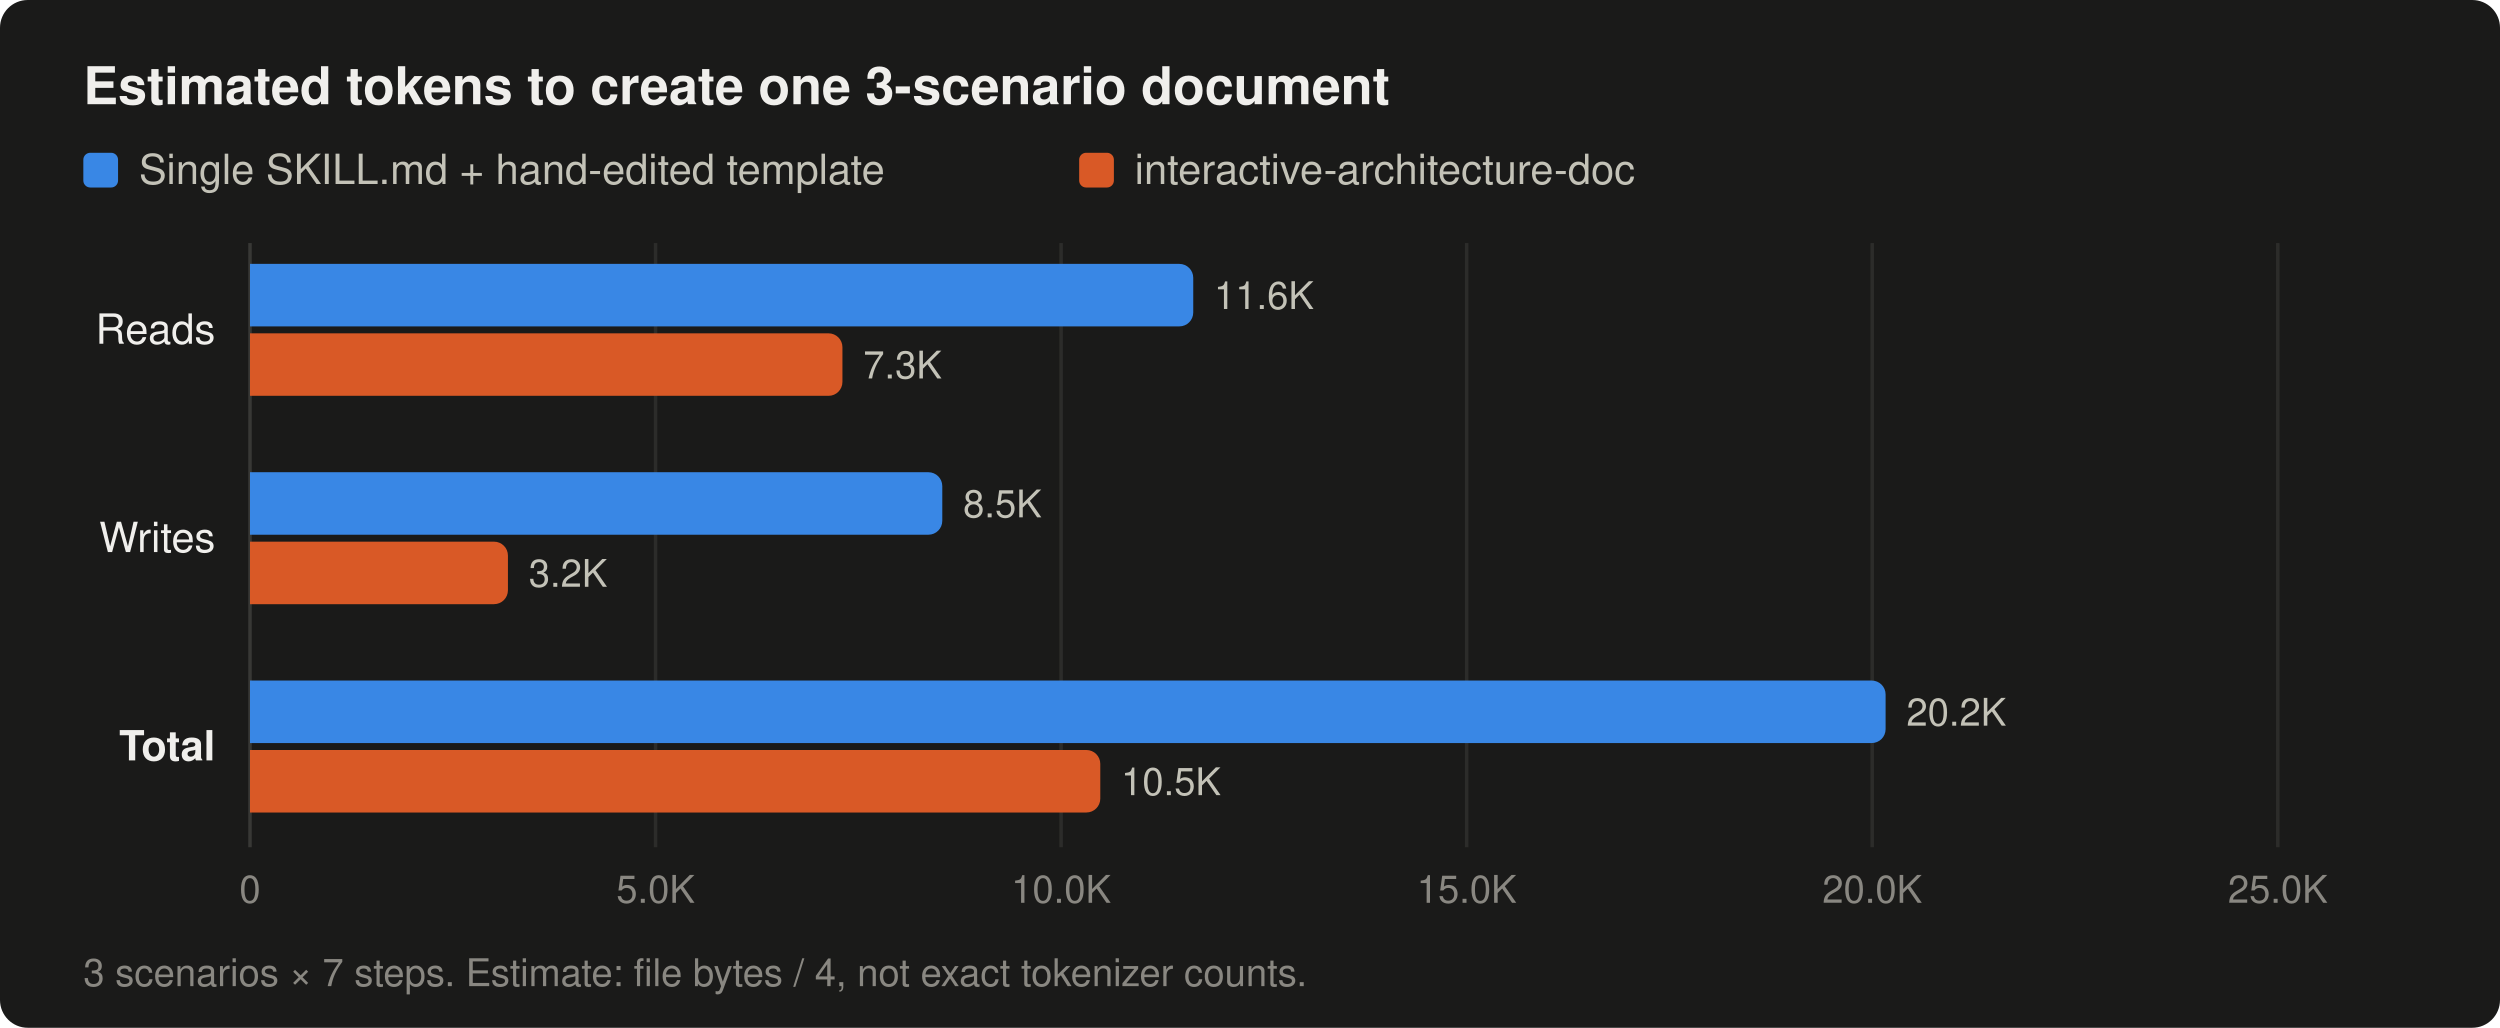
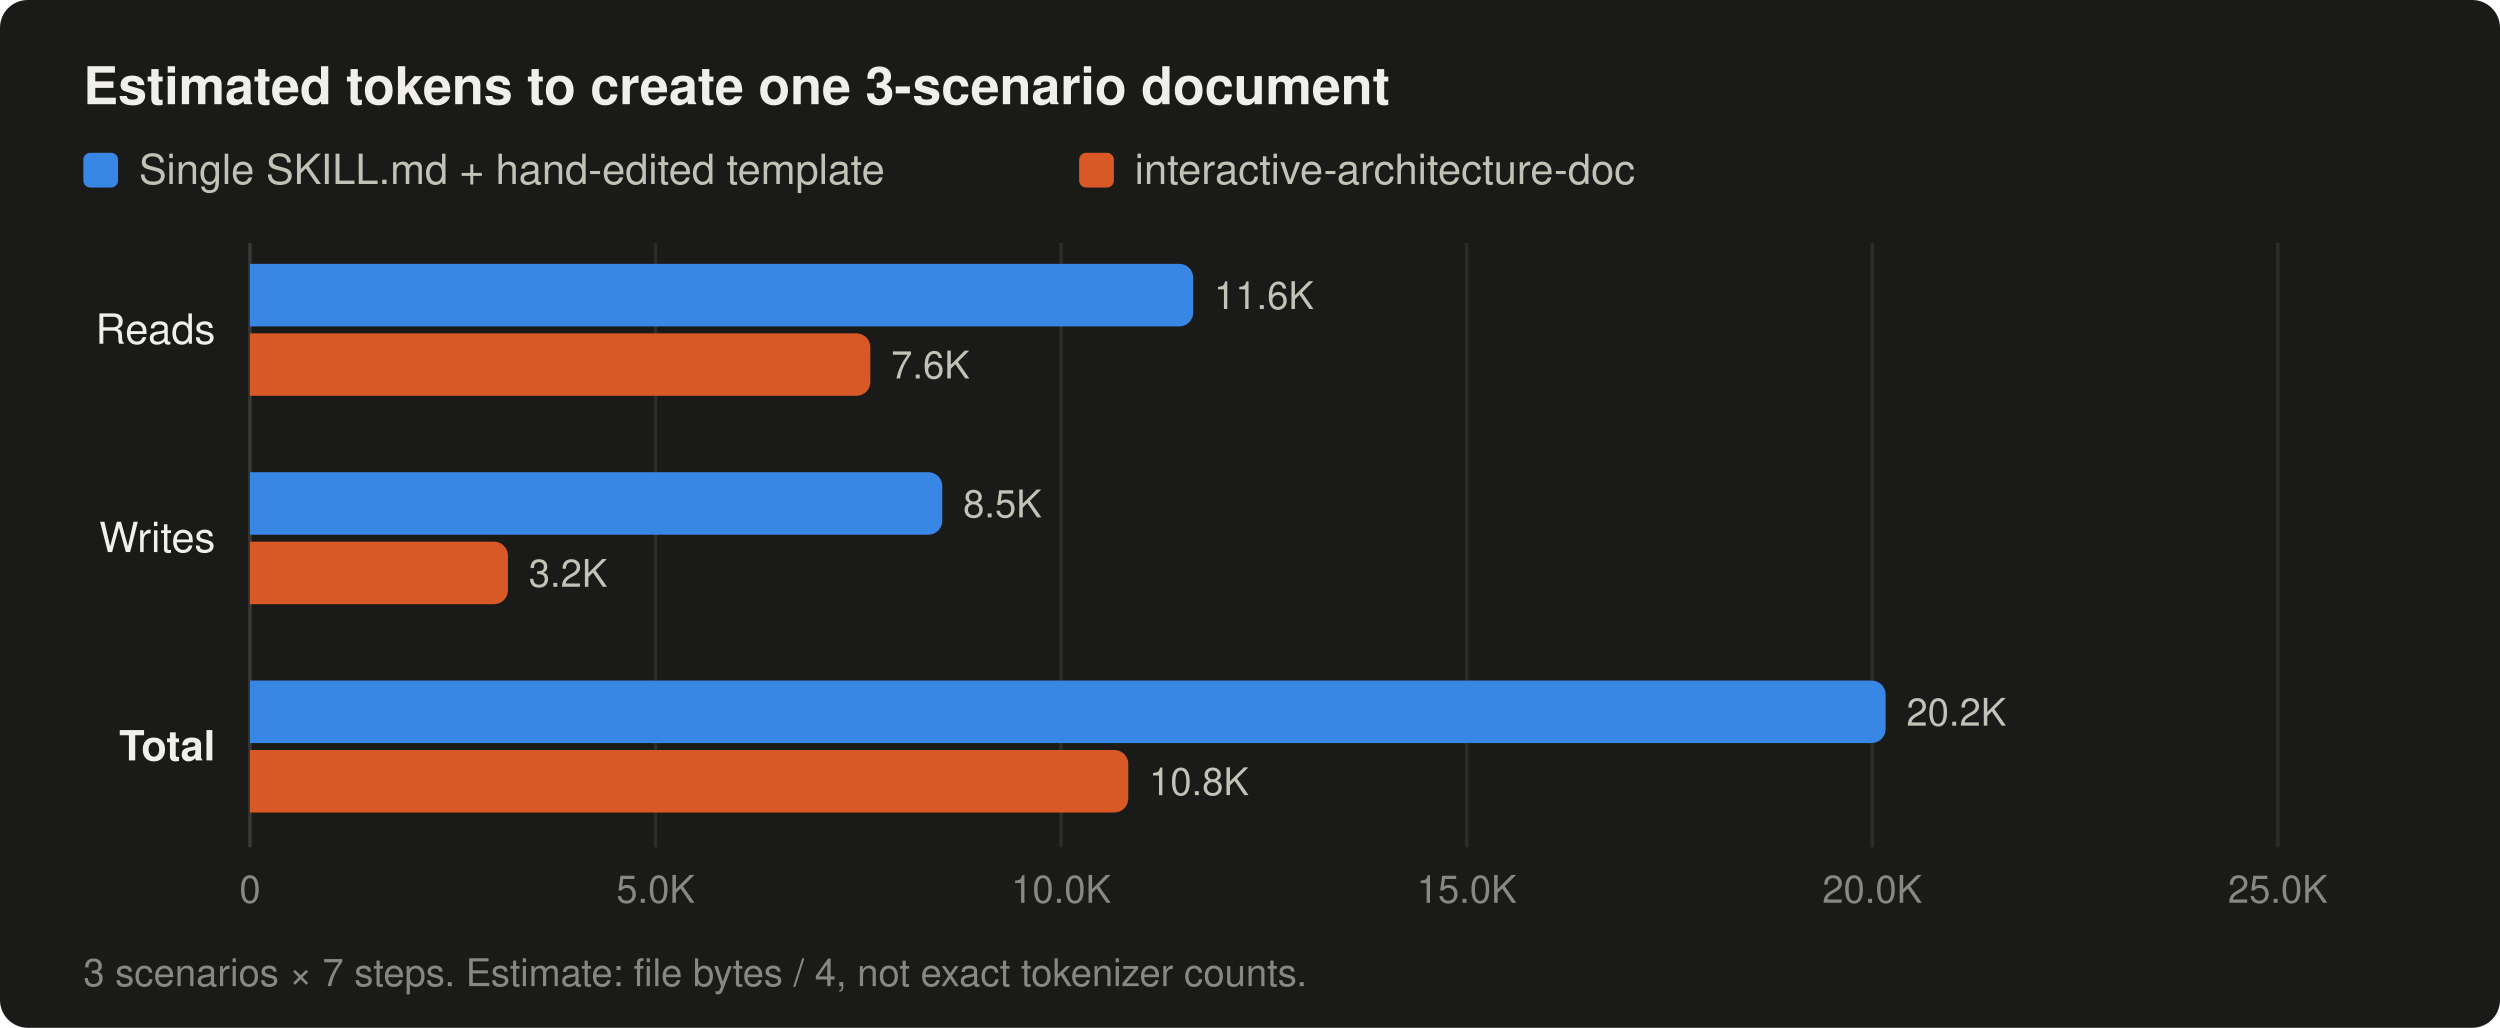
<svg xmlns="http://www.w3.org/2000/svg" width="720" height="296" viewBox="0 0 720 296" role="img" aria-labelledby="t d" font-family="-apple-system, BlinkMacSystemFont, 'Segoe UI', Helvetica, Arial, sans-serif">
  <rect width="720" height="296" rx="8" fill="#1a1a19" />
  <text x="24" y="30" font-size="15" font-weight="600" fill="#f0efec">Estimated tokens to create one 3-scenario document</text>
  <rect x="24" y="44" width="10" height="10" rx="2" fill="#3987e5" />
  <text x="40" y="53" font-size="12" fill="#c3c2b7">Single SKILL.md + hand-edited template</text>
  <rect x="310.8" y="44" width="10" height="10" rx="2" fill="#d95926" />
  <text x="326.8" y="53" font-size="12" fill="#c3c2b7">interactive-architecture-doc</text>
  <line x1="72" y1="70" x2="72" y2="244" stroke="#383835" stroke-width="1" />
  <text x="72" y="260" font-size="11" fill="#898781" text-anchor="middle">0</text>
  <line x1="188.8" y1="70" x2="188.8" y2="244" stroke="#2c2c2a" stroke-width="1" />
  <text x="188.8" y="260" font-size="11" fill="#898781" text-anchor="middle">5.0K</text>
  <line x1="305.6" y1="70" x2="305.6" y2="244" stroke="#2c2c2a" stroke-width="1" />
  <text x="305.6" y="260" font-size="11" fill="#898781" text-anchor="middle">10.0K</text>
  <line x1="422.4" y1="70" x2="422.4" y2="244" stroke="#2c2c2a" stroke-width="1" />
  <text x="422.4" y="260" font-size="11" fill="#898781" text-anchor="middle">15.0K</text>
  <line x1="539.2" y1="70" x2="539.2" y2="244" stroke="#2c2c2a" stroke-width="1" />
  <text x="539.2" y="260" font-size="11" fill="#898781" text-anchor="middle">20.0K</text>
  <line x1="656" y1="70" x2="656" y2="244" stroke="#2c2c2a" stroke-width="1" />
  <text x="656" y="260" font-size="11" fill="#898781" text-anchor="middle">25.0K</text>
  <text x="62" y="99" font-size="12" font-weight="400" fill="#f0efec" text-anchor="end">Reads</text>
  <path d="M72,76h267.653a4,4 0 0 1 4,4v10a4,4 0 0 1 -4,4h-267.653z" fill="#3987e5" />
  <text x="349.653" y="89" font-size="11" fill="#c3c2b7">11.6K</text>
-   <path d="M72,96h166.621a4,4 0 0 1 4,4v10a4,4 0 0 1 -4,4h-166.621z" fill="#d95926" />
-   <text x="248.621" y="109" font-size="11" fill="#c3c2b7">7.3K</text>
+   <path d="M72,96h174.657a4,4 0 0 1 4,4v10a4,4 0 0 1 -4,4h-174.657z" fill="#d95926" />
+   <text x="256.657" y="109" font-size="11" fill="#c3c2b7">7.6K</text>
  <text x="62" y="159" font-size="12" font-weight="400" fill="#f0efec" text-anchor="end">Writes</text>
  <path d="M72,136h195.378a4,4 0 0 1 4,4v10a4,4 0 0 1 -4,4h-195.378z" fill="#3987e5" />
  <text x="277.378" y="149" font-size="11" fill="#c3c2b7">8.5K</text>
  <path d="M72,156h70.285a4,4 0 0 1 4,4v10a4,4 0 0 1 -4,4h-70.285z" fill="#d95926" />
  <text x="152.285" y="169" font-size="11" fill="#c3c2b7">3.2K</text>
  <text x="62" y="219" font-size="12" font-weight="600" fill="#f0efec" text-anchor="end">Total</text>
  <path d="M72,196h467.054a4,4 0 0 1 4,4v10a4,4 0 0 1 -4,4h-467.054z" fill="#3987e5" />
  <text x="549.054" y="209" font-size="11" fill="#c3c2b7">20.2K</text>
-   <path d="M72,216h240.883a4,4 0 0 1 4,4v10a4,4 0 0 1 -4,4h-240.883z" fill="#d95926" />
-   <text x="322.883" y="229" font-size="11" fill="#c3c2b7">10.5K</text>
+   <path d="M72,216h248.942a4,4 0 0 1 4,4v10a4,4 0 0 1 -4,4h-248.942z" fill="#d95926" />
+   <text x="330.942" y="229" font-size="11" fill="#c3c2b7">10.8K</text>
  <text x="24" y="284" font-size="11" fill="#898781">3 scenarios × 7 steps. Estimate: file bytes / 4, not exact tokenizer counts.</text>
</svg>
